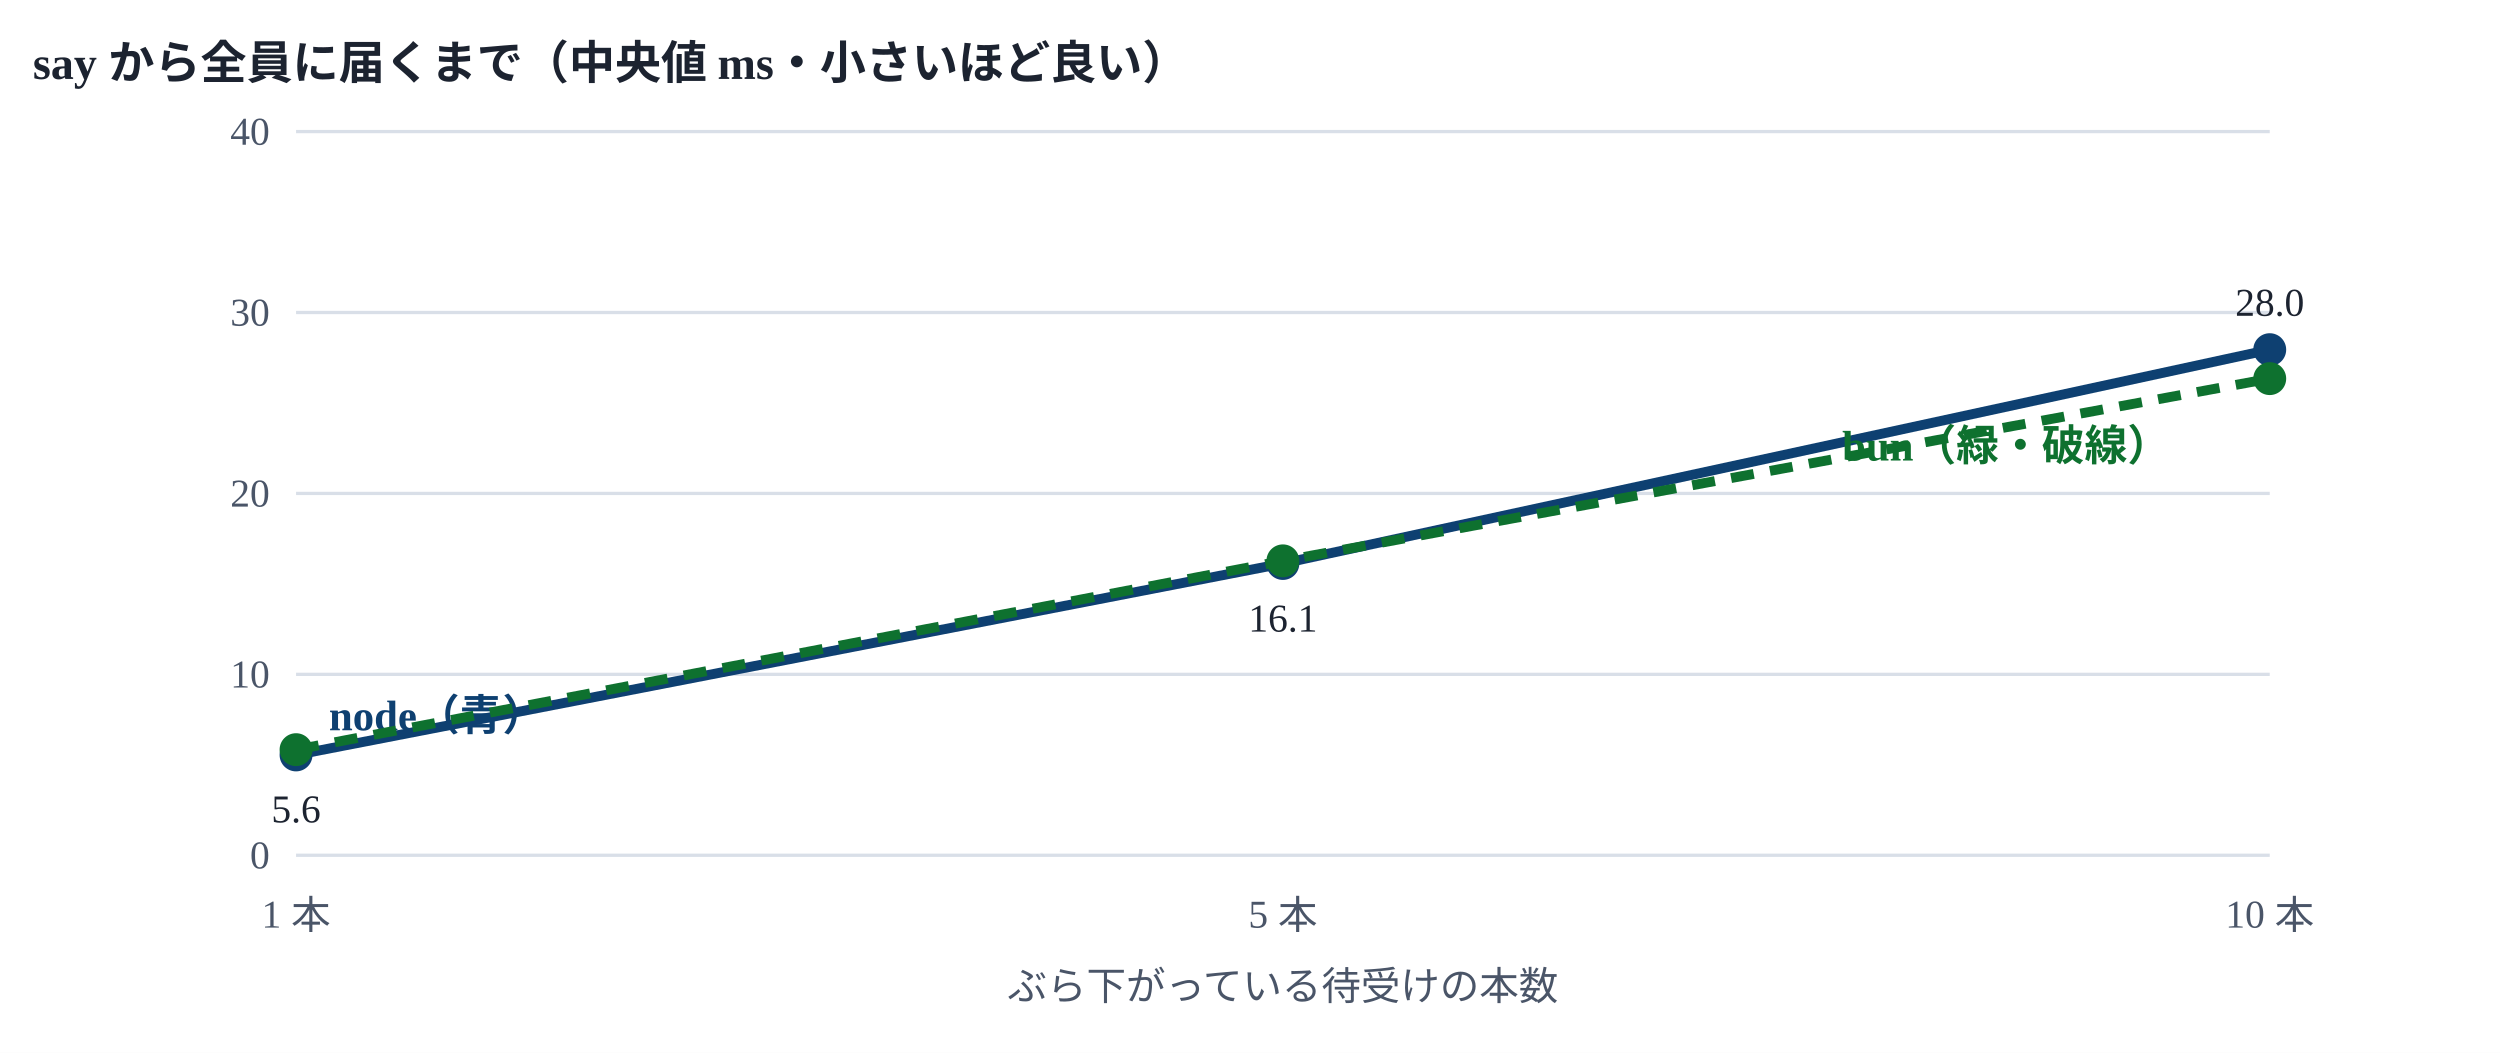
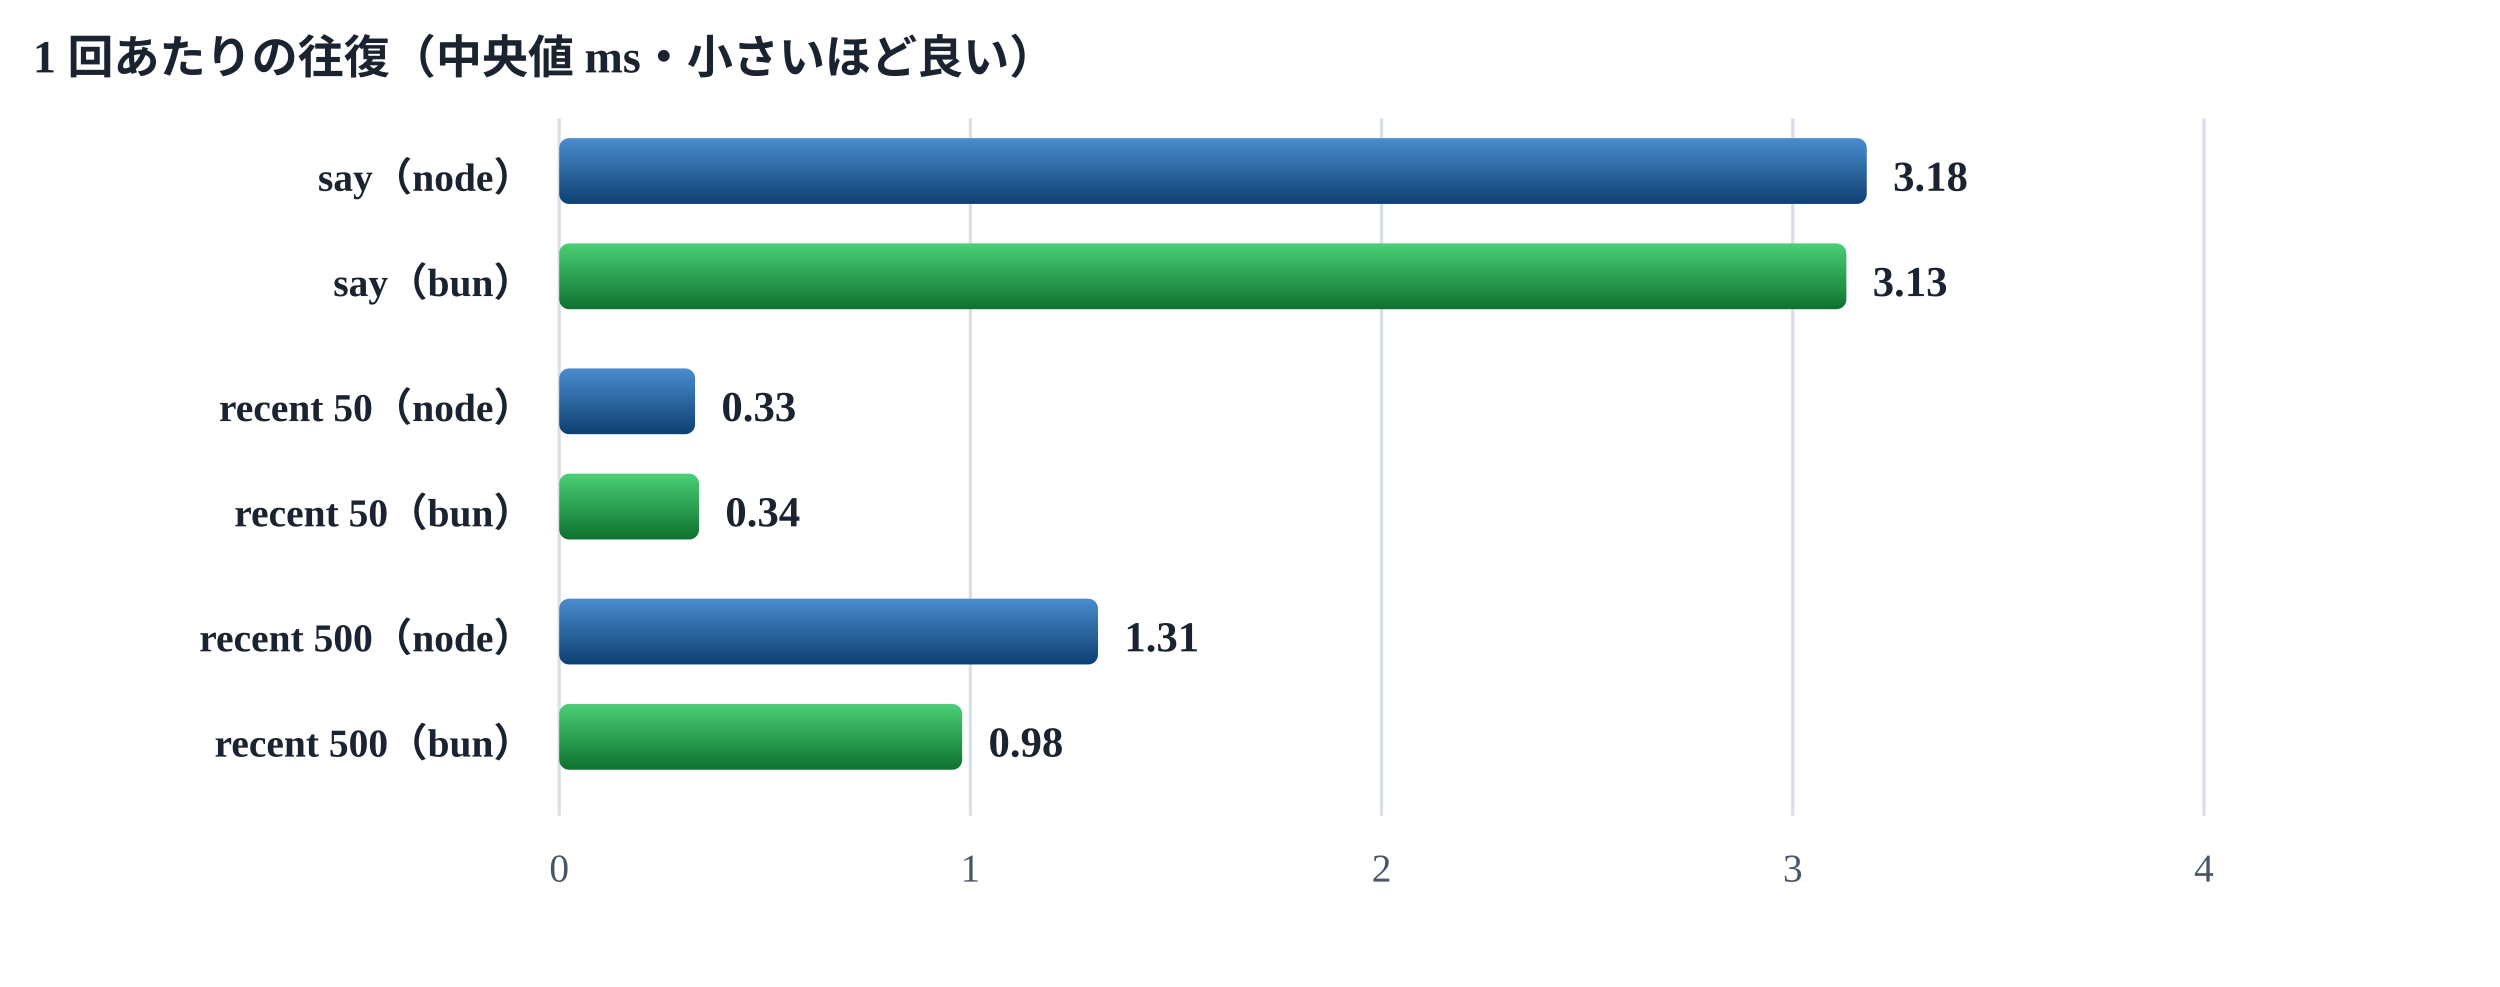
- <svg xmlns="http://www.w3.org/2000/svg" viewBox="0 0 760 320" width="760" height="320" role="img" aria-label="待受けの本数と配信の遅れ">
+ <svg xmlns="http://www.w3.org/2000/svg" viewBox="0 0 760 300" width="760" height="300" role="img" aria-label="say と recent の往復時間">
+   <defs>
+     <linearGradient id="i1" x1="0" y1="1" x2="0" y2="0">
+       <stop offset="0" stop-color="hsl(210,78%,25%)" />
+       <stop offset="1" stop-color="hsl(210,58%,55%)" />
+     </linearGradient>
+     <linearGradient id="i2" x1="0" y1="1" x2="0" y2="0">
+       <stop offset="0" stop-color="hsl(140,78%,25%)" />
+       <stop offset="1" stop-color="hsl(140,58%,55%)" />
+     </linearGradient>
+   </defs>
  <rect width="100%" height="100%" fill="#ffffff" />
  <rect width="100%" height="100%" fill="#ffffff" />
-   <text x="10" y="24" font-size="14" font-weight="700" fill="#1c2330">say から全員に届くまで（中央値 ms・小さいほど良い）</text>
+   <text x="10" y="22" font-size="14" font-weight="700" fill="#1c2330">1 回あたりの往復（中央値 ms・小さいほど良い）</text>
  <g stroke="#d9dfe8" stroke-width="1">
-     <line x1="90" y1="260" x2="690" y2="260" />
-     <line x1="90" y1="205" x2="690" y2="205" />
-     <line x1="90" y1="150" x2="690" y2="150" />
-     <line x1="90" y1="95" x2="690" y2="95" />
-     <line x1="90" y1="40" x2="690" y2="40" />
-   </g>
-   <g font-size="12" fill="#4a5568" text-anchor="end">
-     <text x="82" y="264">0</text>
-     <text x="82" y="209">10</text>
-     <text x="82" y="154">20</text>
-     <text x="82" y="99">30</text>
-     <text x="82" y="44">40</text>
+     <line x1="170" y1="36" x2="170" y2="248" />
+     <line x1="295" y1="36" x2="295" y2="248" />
+     <line x1="420" y1="36" x2="420" y2="248" />
+     <line x1="545" y1="36" x2="545" y2="248" />
+     <line x1="670" y1="36" x2="670" y2="248" />
  </g>
  <g font-size="12" fill="#4a5568" text-anchor="middle">
-     <text x="90" y="282">1 本</text>
-     <text x="390" y="282">5 本</text>
-     <text x="690" y="282">10 本</text>
+     <text x="170" y="268">0</text>
+     <text x="295" y="268">1</text>
+     <text x="420" y="268">2</text>
+     <text x="545" y="268">3</text>
+     <text x="670" y="268">4</text>
  </g>
-   <text x="390" y="304" font-size="12" fill="#4a5568" text-anchor="middle">ぶら下がっている待受けの本数</text>
-   <polyline points="90,229.5 390,171.3 690,106.3" fill="none" stroke="hsl(210,78%,25%)" stroke-width="3" />
-   <g fill="hsl(210,78%,25%)">
-     <circle cx="90" cy="229.5" r="5" />
-     <circle cx="390" cy="171.3" r="5" />
-     <circle cx="690" cy="106.3" r="5" />
+   <g font-size="12" fill="#1c2330" text-anchor="end" font-weight="700">
+     <text x="162" y="58">say（node）</text>
+     <text x="162" y="90">say（bun）</text>
+     <text x="162" y="128">recent 50（node）</text>
+     <text x="162" y="160">recent 50（bun）</text>
+     <text x="162" y="198">recent 500（node）</text>
+     <text x="162" y="230">recent 500（bun）</text>
  </g>
-   <text x="100" y="222" font-size="13" font-weight="700" fill="hsl(210,78%,25%)">node（青）</text>
-   <polyline points="90,227.9 390,170.5 690,115.1" fill="none" stroke="hsl(140,78%,25%)" stroke-width="3" stroke-dasharray="7 5" />
-   <g fill="hsl(140,78%,25%)">
-     <circle cx="90" cy="227.9" r="5" />
-     <circle cx="390" cy="170.5" r="5" />
-     <circle cx="690" cy="115.1" r="5" />
-   </g>
-   <text x="560" y="140" font-size="13" font-weight="700" fill="hsl(140,78%,25%)">bun（緑・破線）</text>
-   <g font-size="12" fill="#1c2330" text-anchor="middle">
-     <text x="90" y="250">5.6</text>
-     <text x="390" y="192">16.1</text>
-     <text x="690" y="96">28.0</text>
+   <rect x="170" y="42" width="397.5" height="20" rx="3" fill="url(#i1)" />
+   <rect x="170" y="74" width="391.3" height="20" rx="3" fill="url(#i2)" />
+   <rect x="170" y="112" width="41.3" height="20" rx="3" fill="url(#i1)" />
+   <rect x="170" y="144" width="42.5" height="20" rx="3" fill="url(#i2)" />
+   <rect x="170" y="182" width="163.8" height="20" rx="3" fill="url(#i1)" />
+   <rect x="170" y="214" width="122.5" height="20" rx="3" fill="url(#i2)" />
+   <g font-size="13" fill="#1c2330" font-weight="700">
+     <text x="575.5" y="58">3.18</text>
+     <text x="569.3" y="90">3.13</text>
+     <text x="219.3" y="128">0.33</text>
+     <text x="220.5" y="160">0.34</text>
+     <text x="341.8" y="198">1.31</text>
+     <text x="300.5" y="230">0.98</text>
  </g>
</svg>
